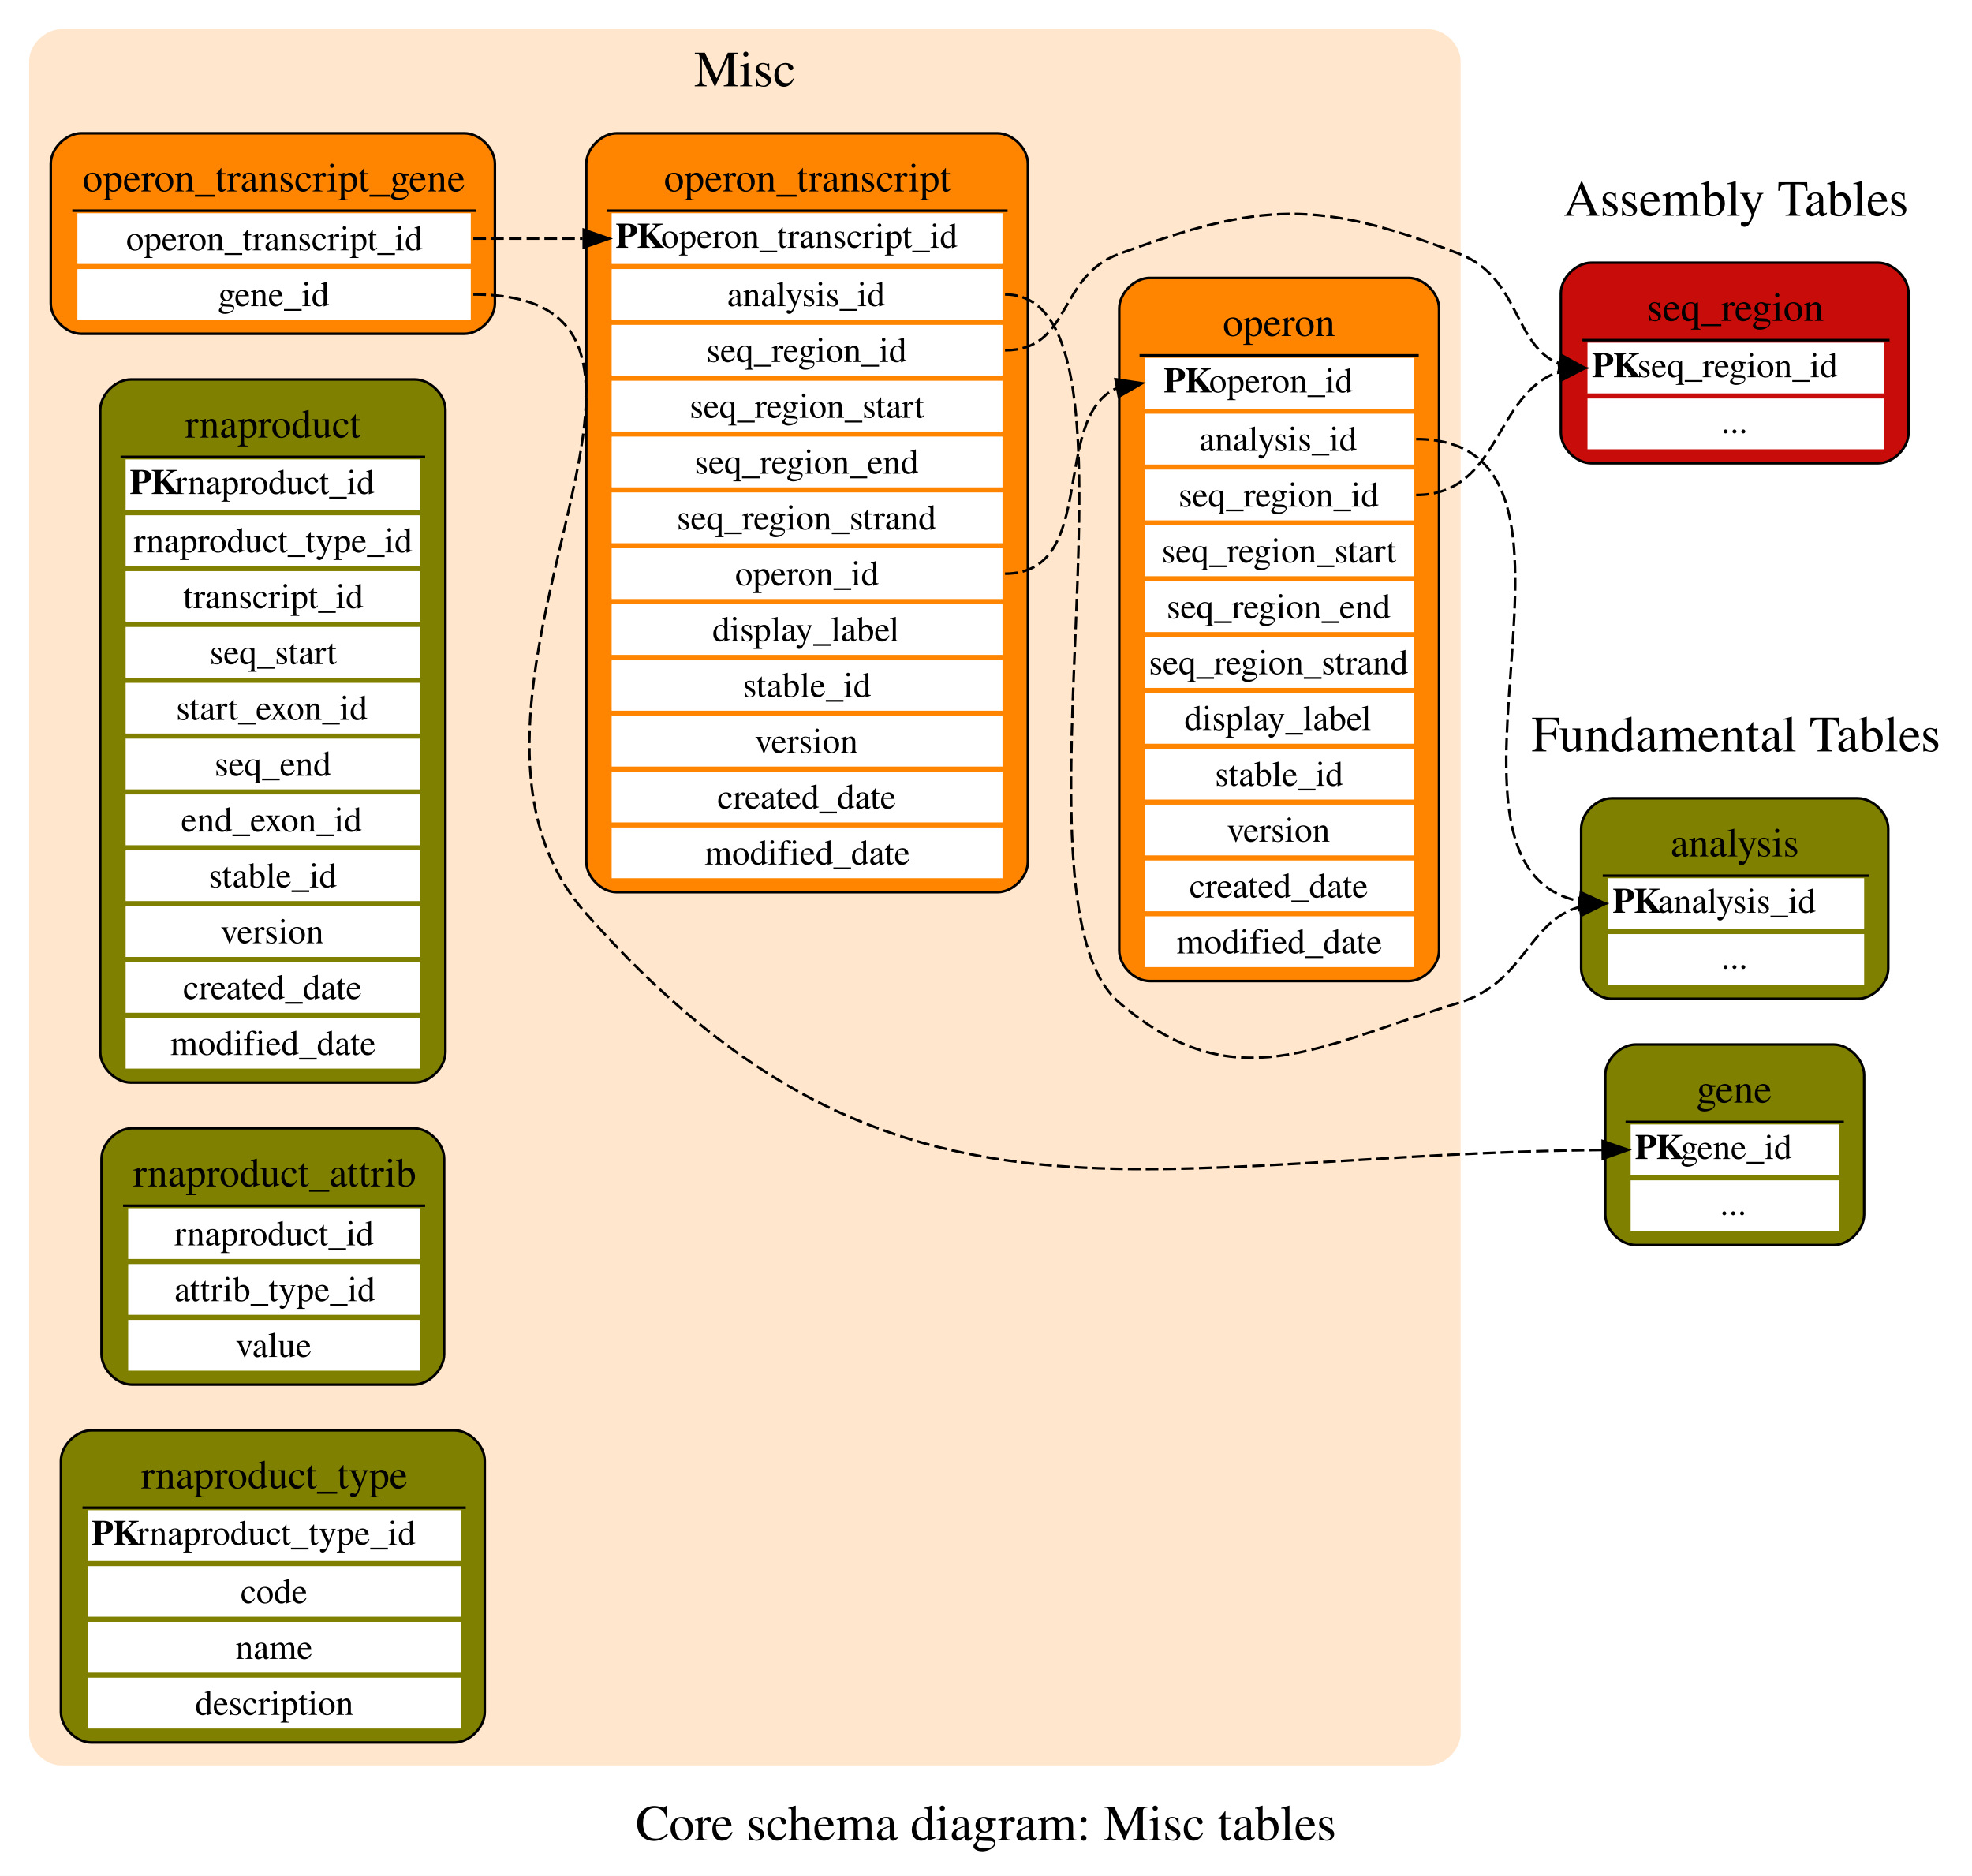
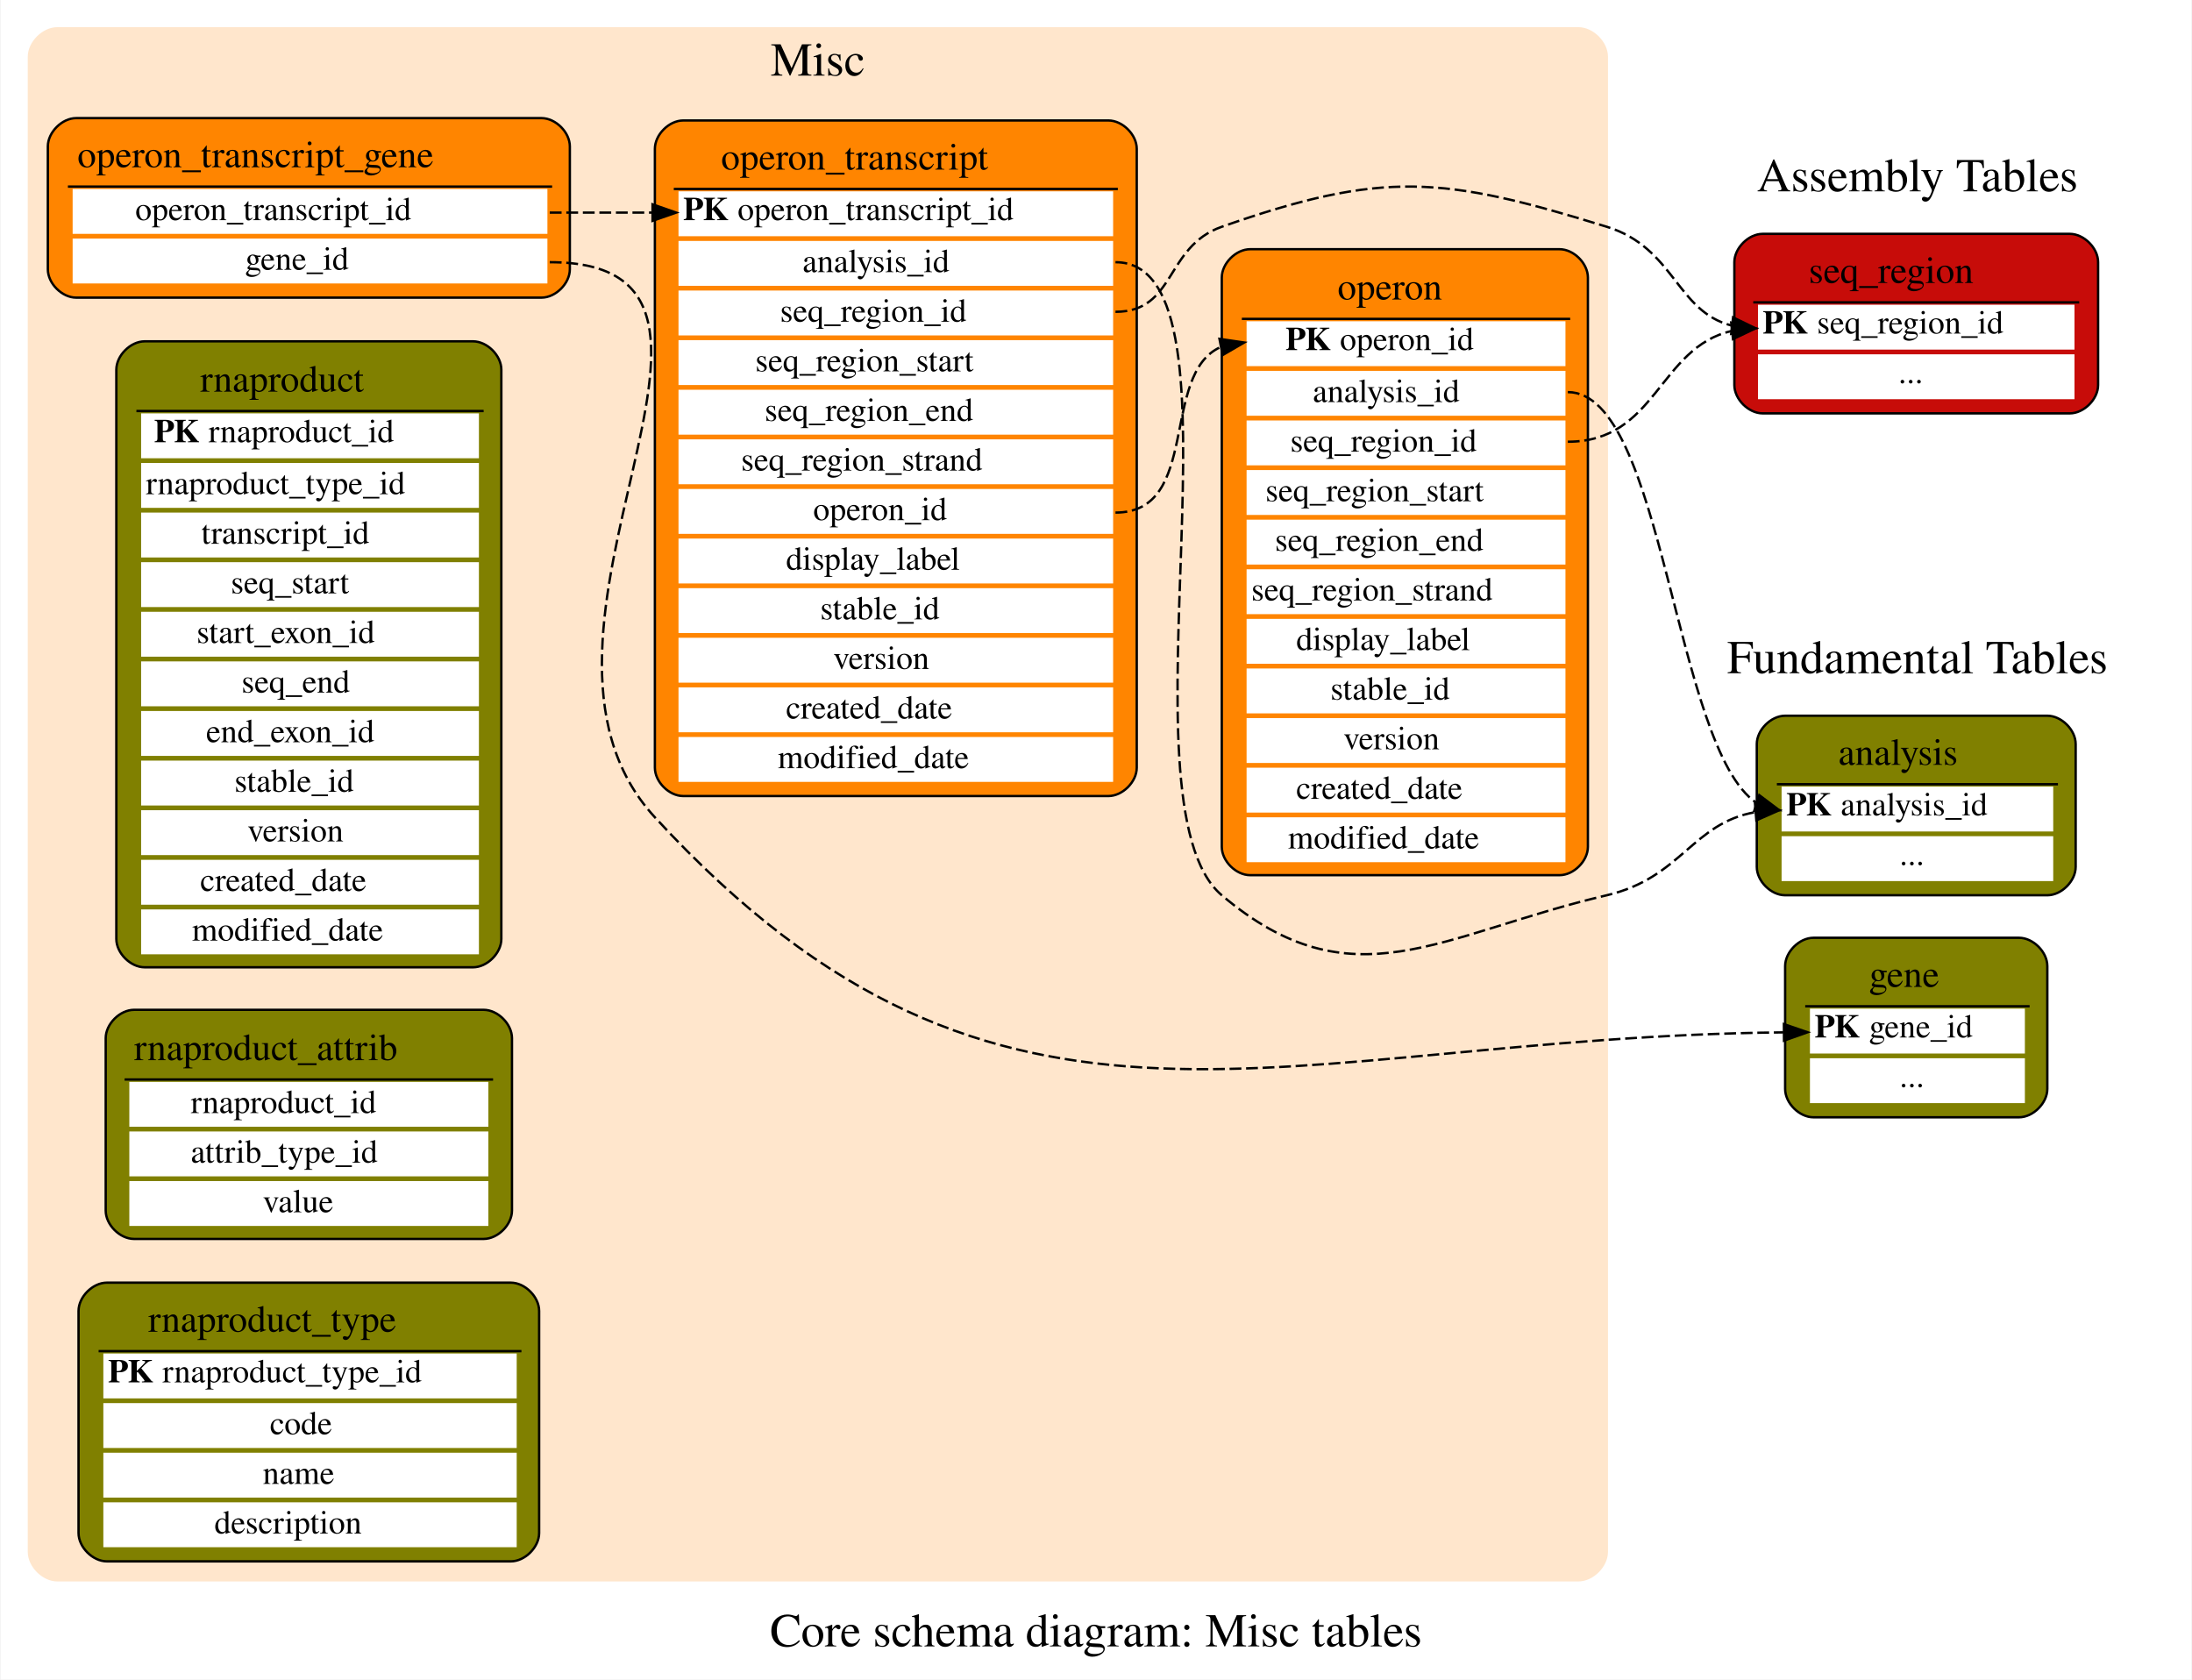
- <svg xmlns="http://www.w3.org/2000/svg" width="777pt" height="739pt" viewBox="0.00 0.00 777.00 739.00">
-   <g id="graph0" class="graph" transform="scale(1 1) rotate(0) translate(4 735)">
-     <polygon fill="white" stroke="transparent" points="-4,4 -4,-735 773,-735 773,4 -4,4" />
-     <text text-anchor="middle" x="384.5" y="-10" font-family="Times,serif" font-size="20.00">Core schema diagram: Misc tables</text>
+ <svg xmlns="http://www.w3.org/2000/svg" width="928pt" height="711pt" viewBox="0.00 0.00 927.50 711.00">
+   <g id="graph0" class="graph" transform="scale(1 1) rotate(0) translate(4 707)">
+     <polygon fill="white" stroke="transparent" points="-4,4 -4,-707 923.5,-707 923.5,4 -4,4" />
+     <text text-anchor="middle" x="459.75" y="-10" font-family="Times,serif" font-size="20.00">Core schema diagram: Misc tables</text>
    <g id="clust1" class="cluster">
-       <polygon fill="white" stroke="white" points="603,-545 603,-672 757,-672 757,-545 603,-545" />
-       <text text-anchor="middle" x="680" y="-650" font-family="Times,serif" font-size="20.00">Assembly Tables</text>
+       <polygon fill="white" stroke="white" points="715,-524 715,-646 900,-646 900,-524 715,-524" />
+       <text text-anchor="middle" x="807.5" y="-626" font-family="Times,serif" font-size="20.00">Assembly Tables</text>
    </g>
    <g id="clust3" class="cluster">
-       <path fill="#ffe6cc" stroke="#ffe6cc" d="M20,-40C20,-40 559,-40 559,-40 565,-40 571,-46 571,-52 571,-52 571,-711 571,-711 571,-717 565,-723 559,-723 559,-723 20,-723 20,-723 14,-723 8,-717 8,-711 8,-711 8,-52 8,-52 8,-46 14,-40 20,-40" />
-       <text text-anchor="middle" x="289.5" y="-701" font-family="Times,serif" font-size="20.00">Misc</text>
+       <path fill="#ffe6cc" stroke="#ffe6cc" d="M20,-38C20,-38 664,-38 664,-38 670,-38 676,-44 676,-50 676,-50 676,-683 676,-683 676,-689 670,-695 664,-695 664,-695 20,-695 20,-695 14,-695 8,-689 8,-683 8,-683 8,-50 8,-50 8,-44 14,-38 20,-38" />
+       <text text-anchor="middle" x="342" y="-675" font-family="Times,serif" font-size="20.00">Misc</text>
    </g>
    <g id="clust2" class="cluster">
-       <polygon fill="white" stroke="white" points="591,-237 591,-461 769,-461 769,-237 591,-237" />
-       <text text-anchor="middle" x="680" y="-439" font-family="Times,serif" font-size="20.00">Fundamental Tables</text>
+       <polygon fill="white" stroke="white" points="695.5,-226 695.5,-442 919.5,-442 919.5,-226 695.5,-226" />
+       <text text-anchor="middle" x="807.5" y="-422" font-family="Times,serif" font-size="20.00">Fundamental Tables</text>
    </g>
    <g id="node1" class="node">
-       <path fill="#ff8500" stroke="black" d="M551,-625.5C551,-625.5 449,-625.5 449,-625.5 443,-625.5 437,-619.5 437,-613.5 437,-613.5 437,-360.5 437,-360.5 437,-354.5 443,-348.5 449,-348.5 449,-348.5 551,-348.5 551,-348.5 557,-348.5 563,-354.5 563,-360.5 563,-360.5 563,-613.5 563,-613.5 563,-619.5 557,-625.5 551,-625.5" />
-       <text text-anchor="start" x="477.79" y="-602.6" font-family="Times,serif" font-size="16.00">operon</text>
-       <polygon fill="white" stroke="transparent" points="447,-574 447,-594 553,-594 553,-574 447,-574" />
-       <text text-anchor="start" x="454.51" y="-580.4" font-family="Times,serif" font-weight="bold" font-size="14.00">PK</text>
-       <text text-anchor="start" x="472.4" y="-580.4" font-family="Times,serif" font-size="14.00">  operon_id</text>
-       <polygon fill="white" stroke="transparent" points="447,-552 447,-572 553,-572 553,-552 447,-552" />
-       <text text-anchor="start" x="468.5" y="-557.4" font-family="Times,serif" font-size="14.00">analysis_id</text>
-       <polygon fill="white" stroke="transparent" points="447,-530 447,-550 553,-550 553,-530 447,-530" />
-       <text text-anchor="start" x="460.34" y="-535.4" font-family="Times,serif" font-size="14.00">seq_region_id</text>
-       <polygon fill="white" stroke="transparent" points="447,-508 447,-528 553,-528 553,-508 447,-508" />
-       <text text-anchor="start" x="453.74" y="-513.4" font-family="Times,serif" font-size="14.00">seq_region_start</text>
-       <polygon fill="white" stroke="transparent" points="447,-486 447,-506 553,-506 553,-486 447,-486" />
-       <text text-anchor="start" x="455.68" y="-491.4" font-family="Times,serif" font-size="14.00">seq_region_end</text>
-       <polygon fill="white" stroke="transparent" points="447,-464 447,-484 553,-484 553,-464 447,-464" />
-       <text text-anchor="start" x="448.68" y="-469.4" font-family="Times,serif" font-size="14.00">seq_region_strand</text>
-       <polygon fill="white" stroke="transparent" points="447,-442 447,-462 553,-462 553,-442 447,-442" />
-       <text text-anchor="start" x="462.67" y="-447.4" font-family="Times,serif" font-size="14.00">display_label</text>
-       <polygon fill="white" stroke="transparent" points="447,-420 447,-440 553,-440 553,-420 447,-420" />
-       <text text-anchor="start" x="474.73" y="-425.4" font-family="Times,serif" font-size="14.00">stable_id</text>
-       <polygon fill="white" stroke="transparent" points="447,-398 447,-418 553,-418 553,-398 447,-398" />
-       <text text-anchor="start" x="479.39" y="-403.4" font-family="Times,serif" font-size="14.00">version</text>
-       <polygon fill="white" stroke="transparent" points="447,-376 447,-396 553,-396 553,-376 447,-376" />
-       <text text-anchor="start" x="464.64" y="-381.4" font-family="Times,serif" font-size="14.00">created_date</text>
-       <polygon fill="white" stroke="transparent" points="447,-354 447,-374 553,-374 553,-354 447,-354" />
-       <text text-anchor="start" x="459.57" y="-359.4" font-family="Times,serif" font-size="14.00">modified_date</text>
-       <polygon fill="black" stroke="black" points="445,-595 445,-595 555,-595 555,-595 445,-595" />
+       <path fill="#ff8500" stroke="black" d="M656,-601.5C656,-601.5 525,-601.5 525,-601.5 519,-601.5 513,-595.5 513,-589.5 513,-589.5 513,-348.5 513,-348.5 513,-342.5 519,-336.5 525,-336.5 525,-336.5 656,-336.5 656,-336.5 662,-336.5 668,-342.5 668,-348.5 668,-348.5 668,-589.5 668,-589.5 668,-595.5 662,-601.5 656,-601.5" />
+       <text text-anchor="start" x="562" y="-580.2" font-family="Times,serif" font-size="16.00">operon</text>
+       <polygon fill="white" stroke="transparent" points="523.5,-552 523.5,-571 658.5,-571 658.5,-552 523.5,-552" />
+       <text text-anchor="start" x="540" y="-558.8" font-family="Times,serif" font-weight="bold" font-size="14.00">PK</text>
+       <text text-anchor="start" x="563" y="-558.8" font-family="Times,serif" font-size="14.00">  operon_id</text>
+       <polygon fill="white" stroke="transparent" points="523.5,-531 523.5,-550 658.5,-550 658.5,-531 523.5,-531" />
+       <text text-anchor="start" x="551.5" y="-536.8" font-family="Times,serif" font-size="14.00">analysis_id</text>
+       <polygon fill="white" stroke="transparent" points="523.5,-510 523.5,-529 658.5,-529 658.5,-510 523.5,-510" />
+       <text text-anchor="start" x="542" y="-515.8" font-family="Times,serif" font-size="14.00">seq_region_id</text>
+       <polygon fill="white" stroke="transparent" points="523.5,-489 523.5,-508 658.5,-508 658.5,-489 523.5,-489" />
+       <text text-anchor="start" x="531.5" y="-494.8" font-family="Times,serif" font-size="14.00">seq_region_start</text>
+       <polygon fill="white" stroke="transparent" points="523.5,-468 523.5,-487 658.5,-487 658.5,-468 523.5,-468" />
+       <text text-anchor="start" x="535.5" y="-473.8" font-family="Times,serif" font-size="14.00">seq_region_end</text>
+       <polygon fill="white" stroke="transparent" points="523.5,-447 523.5,-466 658.5,-466 658.5,-447 523.5,-447" />
+       <text text-anchor="start" x="525.5" y="-452.8" font-family="Times,serif" font-size="14.00">seq_region_strand</text>
+       <polygon fill="white" stroke="transparent" points="523.5,-426 523.5,-445 658.5,-445 658.5,-426 523.5,-426" />
+       <text text-anchor="start" x="544.5" y="-431.8" font-family="Times,serif" font-size="14.00">display_label</text>
+       <polygon fill="white" stroke="transparent" points="523.5,-405 523.5,-424 658.5,-424 658.5,-405 523.5,-405" />
+       <text text-anchor="start" x="559" y="-410.8" font-family="Times,serif" font-size="14.00">stable_id</text>
+       <polygon fill="white" stroke="transparent" points="523.5,-384 523.5,-403 658.5,-403 658.5,-384 523.5,-384" />
+       <text text-anchor="start" x="564.5" y="-389.8" font-family="Times,serif" font-size="14.00">version</text>
+       <polygon fill="white" stroke="transparent" points="523.5,-363 523.5,-382 658.5,-382 658.5,-363 523.5,-363" />
+       <text text-anchor="start" x="544.5" y="-368.8" font-family="Times,serif" font-size="14.00">created_date</text>
+       <polygon fill="white" stroke="transparent" points="523.5,-342 523.5,-361 658.5,-361 658.5,-342 523.5,-342" />
+       <text text-anchor="start" x="541" y="-347.8" font-family="Times,serif" font-size="14.00">modified_date</text>
+       <polygon fill="black" stroke="black" points="521.5,-572 521.5,-572 660.5,-572 660.5,-572 521.5,-572" />
    </g>
    <g id="node7" class="node">
-       <path fill="#808000" stroke="black" d="M728,-420.5C728,-420.5 631,-420.5 631,-420.5 625,-420.5 619,-414.5 619,-408.5 619,-408.5 619,-353.5 619,-353.5 619,-347.5 625,-341.5 631,-341.5 631,-341.5 728,-341.5 728,-341.5 734,-341.5 740,-347.5 740,-353.5 740,-353.5 740,-408.5 740,-408.5 740,-414.5 734,-420.5 728,-420.5" />
-       <text text-anchor="start" x="654.23" y="-397.6" font-family="Times,serif" font-size="16.00">analysis</text>
-       <polygon fill="white" stroke="transparent" points="629.5,-369 629.5,-389 730.5,-389 730.5,-369 629.5,-369" />
-       <text text-anchor="start" x="631.4" y="-375.4" font-family="Times,serif" font-weight="bold" font-size="14.00">PK</text>
-       <text text-anchor="start" x="649.29" y="-375.4" font-family="Times,serif" font-size="14.00">  analysis_id</text>
-       <polygon fill="white" stroke="transparent" points="629.5,-347 629.5,-367 730.5,-367 730.5,-347 629.5,-347" />
-       <text text-anchor="start" x="674.75" y="-353.4" font-family="Times,serif" font-style="italic" font-size="14.00">...</text>
-       <polygon fill="black" stroke="black" points="627.5,-390 627.5,-390 732.5,-390 732.5,-390 627.5,-390" />
+       <path fill="#808000" stroke="black" d="M862.5,-404C862.5,-404 751.5,-404 751.5,-404 745.5,-404 739.5,-398 739.5,-392 739.5,-392 739.5,-340 739.5,-340 739.5,-334 745.5,-328 751.5,-328 751.5,-328 862.5,-328 862.5,-328 868.5,-328 874.5,-334 874.5,-340 874.5,-340 874.5,-392 874.5,-392 874.5,-398 868.5,-404 862.5,-404" />
+       <text text-anchor="start" x="774" y="-383.2" font-family="Times,serif" font-size="16.00">analysis</text>
+       <polygon fill="white" stroke="transparent" points="750,-355 750,-374 865,-374 865,-355 750,-355" />
+       <text text-anchor="start" x="752" y="-361.8" font-family="Times,serif" font-weight="bold" font-size="14.00">PK</text>
+       <text text-anchor="start" x="775" y="-361.8" font-family="Times,serif" font-size="14.00">  analysis_id</text>
+       <polygon fill="white" stroke="transparent" points="750,-334 750,-353 865,-353 865,-334 750,-334" />
+       <text text-anchor="start" x="800.5" y="-340.8" font-family="Times,serif" font-style="italic" font-size="14.00">...</text>
+       <polygon fill="black" stroke="black" points="748,-375 748,-375 867,-375 867,-375 748,-375" />
    </g>
    <g id="edge1" class="edge">
-       <path fill="none" stroke="black" stroke-dasharray="5,2" d="M554,-562C638.04,-562 549.03,-394.39 618.2,-379.98" />
-       <polygon fill="black" stroke="black" points="618.88,-383.44 628.5,-379 618.21,-376.47 618.88,-383.44" />
+       <path fill="none" stroke="black" stroke-dasharray="5,2" d="M659.5,-541C700.13,-541 704.45,-390.58 739.41,-367.07" />
+       <polygon fill="black" stroke="black" points="740.54,-370.38 749,-364 738.41,-363.72 740.54,-370.38" />
    </g>
    <g id="node9" class="node">
-       <path fill="#c70c09" stroke="black" d="M736,-631.5C736,-631.5 623,-631.5 623,-631.5 617,-631.5 611,-625.5 611,-619.5 611,-619.5 611,-564.5 611,-564.5 611,-558.5 617,-552.5 623,-552.5 623,-552.5 736,-552.5 736,-552.5 742,-552.5 748,-558.5 748,-564.5 748,-564.5 748,-619.5 748,-619.5 748,-625.5 742,-631.5 736,-631.5" />
-       <text text-anchor="start" x="644.9" y="-608.6" font-family="Times,serif" font-size="16.00">seq_region</text>
-       <polygon fill="white" stroke="transparent" points="621.5,-580 621.5,-600 738.5,-600 738.5,-580 621.5,-580" />
-       <text text-anchor="start" x="623.24" y="-586.4" font-family="Times,serif" font-weight="bold" font-size="14.00">PK</text>
-       <text text-anchor="start" x="641.13" y="-586.4" font-family="Times,serif" font-size="14.00">  seq_region_id</text>
-       <polygon fill="white" stroke="transparent" points="621.5,-558 621.5,-578 738.5,-578 738.5,-558 621.5,-558" />
-       <text text-anchor="start" x="674.75" y="-564.4" font-family="Times,serif" font-style="italic" font-size="14.00">...</text>
-       <polygon fill="black" stroke="black" points="619.5,-601 619.5,-601 740.5,-601 740.5,-601 619.5,-601" />
+       <path fill="#c70c09" stroke="black" d="M872,-608C872,-608 742,-608 742,-608 736,-608 730,-602 730,-596 730,-596 730,-544 730,-544 730,-538 736,-532 742,-532 742,-532 872,-532 872,-532 878,-532 884,-538 884,-544 884,-544 884,-596 884,-596 884,-602 878,-608 872,-608" />
+       <text text-anchor="start" x="761.5" y="-587.2" font-family="Times,serif" font-size="16.00">seq_region</text>
+       <polygon fill="white" stroke="transparent" points="740,-559 740,-578 874,-578 874,-559 740,-559" />
+       <text text-anchor="start" x="742" y="-565.8" font-family="Times,serif" font-weight="bold" font-size="14.00">PK</text>
+       <text text-anchor="start" x="765" y="-565.8" font-family="Times,serif" font-size="14.00">  seq_region_id</text>
+       <polygon fill="white" stroke="transparent" points="740,-538 740,-557 874,-557 874,-538 740,-538" />
+       <text text-anchor="start" x="800" y="-544.8" font-family="Times,serif" font-style="italic" font-size="14.00">...</text>
+       <polygon fill="black" stroke="black" points="738,-579 738,-579 876,-579 876,-579 738,-579" />
    </g>
    <g id="edge2" class="edge">
-       <path fill="none" stroke="black" stroke-dasharray="5,2" d="M554,-540C587.22,-540 584.58,-580.36 610.52,-588.56" />
-       <polygon fill="black" stroke="black" points="610.1,-592.03 620.5,-590 611.1,-585.11 610.1,-592.03" />
+       <path fill="none" stroke="black" stroke-dasharray="5,2" d="M659.5,-520C697.07,-520 697.92,-559.76 728.88,-566.91" />
+       <polygon fill="black" stroke="black" points="728.68,-570.41 739,-568 729.43,-563.45 728.68,-570.41" />
    </g>
    <g id="node2" class="node">
-       <path fill="#ff8500" stroke="black" d="M389,-682.5C389,-682.5 239,-682.5 239,-682.5 233,-682.5 227,-676.5 227,-670.5 227,-670.5 227,-395.5 227,-395.5 227,-389.5 233,-383.5 239,-383.5 239,-383.5 389,-383.5 389,-383.5 395,-383.5 401,-389.5 401,-395.5 401,-395.5 401,-670.5 401,-670.5 401,-676.5 395,-682.5 389,-682.5" />
-       <text text-anchor="start" x="257.58" y="-659.6" font-family="Times,serif" font-size="16.00">operon_transcript</text>
-       <polygon fill="white" stroke="transparent" points="237,-631 237,-651 391,-651 391,-631 237,-631" />
-       <text text-anchor="start" x="238.58" y="-637.4" font-family="Times,serif" font-weight="bold" font-size="14.00">PK</text>
-       <text text-anchor="start" x="256.47" y="-637.4" font-family="Times,serif" font-size="14.00">  operon_transcript_id</text>
-       <polygon fill="white" stroke="transparent" points="237,-609 237,-629 391,-629 391,-609 237,-609" />
-       <text text-anchor="start" x="282.5" y="-614.4" font-family="Times,serif" font-size="14.00">analysis_id</text>
-       <polygon fill="white" stroke="transparent" points="237,-587 237,-607 391,-607 391,-587 237,-587" />
-       <text text-anchor="start" x="274.34" y="-592.4" font-family="Times,serif" font-size="14.00">seq_region_id</text>
-       <polygon fill="white" stroke="transparent" points="237,-565 237,-585 391,-585 391,-565 237,-565" />
-       <text text-anchor="start" x="267.74" y="-570.4" font-family="Times,serif" font-size="14.00">seq_region_start</text>
-       <polygon fill="white" stroke="transparent" points="237,-543 237,-563 391,-563 391,-543 237,-543" />
-       <text text-anchor="start" x="269.68" y="-548.4" font-family="Times,serif" font-size="14.00">seq_region_end</text>
-       <polygon fill="white" stroke="transparent" points="237,-521 237,-541 391,-541 391,-521 237,-521" />
-       <text text-anchor="start" x="262.68" y="-526.4" font-family="Times,serif" font-size="14.00">seq_region_strand</text>
-       <polygon fill="white" stroke="transparent" points="237,-499 237,-519 391,-519 391,-499 237,-499" />
-       <text text-anchor="start" x="285.62" y="-504.4" font-family="Times,serif" font-size="14.00">operon_id</text>
-       <polygon fill="white" stroke="transparent" points="237,-477 237,-497 391,-497 391,-477 237,-477" />
-       <text text-anchor="start" x="276.67" y="-482.4" font-family="Times,serif" font-size="14.00">display_label</text>
-       <polygon fill="white" stroke="transparent" points="237,-455 237,-475 391,-475 391,-455 237,-455" />
-       <text text-anchor="start" x="288.73" y="-460.4" font-family="Times,serif" font-size="14.00">stable_id</text>
-       <polygon fill="white" stroke="transparent" points="237,-433 237,-453 391,-453 391,-433 237,-433" />
-       <text text-anchor="start" x="293.39" y="-438.4" font-family="Times,serif" font-size="14.00">version</text>
-       <polygon fill="white" stroke="transparent" points="237,-411 237,-431 391,-431 391,-411 237,-411" />
-       <text text-anchor="start" x="278.64" y="-416.4" font-family="Times,serif" font-size="14.00">created_date</text>
-       <polygon fill="white" stroke="transparent" points="237,-389 237,-409 391,-409 391,-389 237,-389" />
-       <text text-anchor="start" x="273.57" y="-394.4" font-family="Times,serif" font-size="14.00">modified_date</text>
-       <polygon fill="black" stroke="black" points="235,-652 235,-652 393,-652 393,-652 235,-652" />
+       <path fill="#ff8500" stroke="black" d="M465,-656C465,-656 285,-656 285,-656 279,-656 273,-650 273,-644 273,-644 273,-382 273,-382 273,-376 279,-370 285,-370 285,-370 465,-370 465,-370 471,-370 477,-376 477,-382 477,-382 477,-644 477,-644 477,-650 471,-656 465,-656" />
+       <text text-anchor="start" x="301" y="-635.2" font-family="Times,serif" font-size="16.00">operon_transcript</text>
+       <polygon fill="white" stroke="transparent" points="283,-607 283,-626 467,-626 467,-607 283,-607" />
+       <text text-anchor="start" x="285" y="-613.8" font-family="Times,serif" font-weight="bold" font-size="14.00">PK</text>
+       <text text-anchor="start" x="308" y="-613.8" font-family="Times,serif" font-size="14.00">  operon_transcript_id</text>
+       <polygon fill="white" stroke="transparent" points="283,-586 283,-605 467,-605 467,-586 283,-586" />
+       <text text-anchor="start" x="335.5" y="-591.8" font-family="Times,serif" font-size="14.00">analysis_id</text>
+       <polygon fill="white" stroke="transparent" points="283,-565 283,-584 467,-584 467,-565 283,-565" />
+       <text text-anchor="start" x="326" y="-570.8" font-family="Times,serif" font-size="14.00">seq_region_id</text>
+       <polygon fill="white" stroke="transparent" points="283,-544 283,-563 467,-563 467,-544 283,-544" />
+       <text text-anchor="start" x="315.5" y="-549.8" font-family="Times,serif" font-size="14.00">seq_region_start</text>
+       <polygon fill="white" stroke="transparent" points="283,-523 283,-542 467,-542 467,-523 283,-523" />
+       <text text-anchor="start" x="319.5" y="-528.8" font-family="Times,serif" font-size="14.00">seq_region_end</text>
+       <polygon fill="white" stroke="transparent" points="283,-502 283,-521 467,-521 467,-502 283,-502" />
+       <text text-anchor="start" x="309.5" y="-507.8" font-family="Times,serif" font-size="14.00">seq_region_strand</text>
+       <polygon fill="white" stroke="transparent" points="283,-481 283,-500 467,-500 467,-481 283,-481" />
+       <text text-anchor="start" x="340" y="-486.8" font-family="Times,serif" font-size="14.00">operon_id</text>
+       <polygon fill="white" stroke="transparent" points="283,-460 283,-479 467,-479 467,-460 283,-460" />
+       <text text-anchor="start" x="328.5" y="-465.8" font-family="Times,serif" font-size="14.00">display_label</text>
+       <polygon fill="white" stroke="transparent" points="283,-439 283,-458 467,-458 467,-439 283,-439" />
+       <text text-anchor="start" x="343" y="-444.8" font-family="Times,serif" font-size="14.00">stable_id</text>
+       <polygon fill="white" stroke="transparent" points="283,-418 283,-437 467,-437 467,-418 283,-418" />
+       <text text-anchor="start" x="348.5" y="-423.8" font-family="Times,serif" font-size="14.00">version</text>
+       <polygon fill="white" stroke="transparent" points="283,-397 283,-416 467,-416 467,-397 283,-397" />
+       <text text-anchor="start" x="328.5" y="-402.8" font-family="Times,serif" font-size="14.00">created_date</text>
+       <polygon fill="white" stroke="transparent" points="283,-376 283,-395 467,-395 467,-376 283,-376" />
+       <text text-anchor="start" x="325" y="-381.8" font-family="Times,serif" font-size="14.00">modified_date</text>
+       <polygon fill="black" stroke="black" points="281,-627 281,-627 469,-627 469,-627 281,-627" />
    </g>
    <g id="edge4" class="edge">
-       <path fill="none" stroke="black" stroke-dasharray="5,2" d="M392,-509C429.22,-509 409.6,-570.6 436.16,-582.15" />
-       <polygon fill="black" stroke="black" points="435.52,-585.59 446,-584 436.82,-578.71 435.52,-585.59" />
+       <path fill="none" stroke="black" stroke-dasharray="5,2" d="M468,-490C504.21,-490 486.77,-548.62 512.5,-560.07" />
+       <polygon fill="black" stroke="black" points="512.02,-563.54 522.5,-562 513.34,-556.67 512.02,-563.54" />
    </g>
    <g id="edge3" class="edge">
-       <path fill="none" stroke="black" stroke-dasharray="5,2" d="M392,-619C454.8,-619 389.19,-380.72 437,-340 482.34,-301.39 514.07,-322.51 571,-340 596.83,-347.93 597.84,-371.84 618.37,-377.7" />
-       <polygon fill="black" stroke="black" points="618.13,-381.19 628.5,-379 619.03,-374.25 618.13,-381.19" />
+       <path fill="none" stroke="black" stroke-dasharray="5,2" d="M468,-596C528.39,-596 466.9,-367.01 513,-328 568.3,-281.21 605.45,-311.55 676,-328 707.65,-335.38 712.15,-358.56 738.98,-363.19" />
+       <polygon fill="black" stroke="black" points="738.75,-366.68 749,-364 739.31,-359.71 738.75,-366.68" />
    </g>
    <g id="edge5" class="edge">
-       <path fill="none" stroke="black" stroke-dasharray="5,2" d="M392,-597C418.18,-597 412.42,-626.01 437,-635 492.93,-655.46 515.45,-656.48 571,-635 595.05,-625.7 592.25,-598.69 610.48,-591.68" />
-       <polygon fill="black" stroke="black" points="611.22,-595.1 620.5,-590 610.06,-588.2 611.22,-595.1" />
+       <path fill="none" stroke="black" stroke-dasharray="5,2" d="M468,-575C493.61,-575 488.83,-602.52 513,-611 581.36,-634.98 606.78,-632.37 676,-611 704.72,-602.13 705.39,-575.18 728.81,-569.19" />
+       <polygon fill="black" stroke="black" points="729.47,-572.63 739,-568 728.66,-565.68 729.47,-572.63" />
    </g>
    <g id="node3" class="node">
-       <path fill="#ff8500" stroke="black" d="M179,-682.5C179,-682.5 28,-682.5 28,-682.5 22,-682.5 16,-676.5 16,-670.5 16,-670.5 16,-615.5 16,-615.5 16,-609.5 22,-603.5 28,-603.5 28,-603.5 179,-603.5 179,-603.5 185,-603.5 191,-609.5 191,-615.5 191,-615.5 191,-670.5 191,-670.5 191,-676.5 185,-682.5 179,-682.5" />
-       <text text-anchor="start" x="28.47" y="-659.6" font-family="Times,serif" font-size="16.00">operon_transcript_gene</text>
-       <polygon fill="white" stroke="transparent" points="26.5,-631 26.5,-651 181.5,-651 181.5,-631 26.5,-631" />
-       <text text-anchor="start" x="45.68" y="-636.4" font-family="Times,serif" font-size="14.00">operon_transcript_id</text>
-       <polygon fill="white" stroke="transparent" points="26.5,-609 26.5,-629 181.5,-629 181.5,-609 26.5,-609" />
-       <text text-anchor="start" x="81.84" y="-614.4" font-family="Times,serif" font-size="14.00">gene_id</text>
-       <polygon fill="black" stroke="black" points="24.5,-652 24.5,-652 183.5,-652 183.5,-652 24.5,-652" />
+       <path fill="#ff8500" stroke="black" d="M225,-657C225,-657 28,-657 28,-657 22,-657 16,-651 16,-645 16,-645 16,-593 16,-593 16,-587 22,-581 28,-581 28,-581 225,-581 225,-581 231,-581 237,-587 237,-593 237,-593 237,-645 237,-645 237,-651 231,-657 225,-657" />
+       <text text-anchor="start" x="28.5" y="-636.2" font-family="Times,serif" font-size="16.00">operon_transcript_gene</text>
+       <polygon fill="white" stroke="transparent" points="26.5,-608 26.5,-627 227.5,-627 227.5,-608 26.5,-608" />
+       <text text-anchor="start" x="53" y="-613.8" font-family="Times,serif" font-size="14.00">operon_transcript_id</text>
+       <polygon fill="white" stroke="transparent" points="26.5,-587 26.5,-606 227.5,-606 227.5,-587 26.5,-587" />
+       <text text-anchor="start" x="99.5" y="-592.8" font-family="Times,serif" font-size="14.00">gene_id</text>
+       <polygon fill="black" stroke="black" points="24.5,-628 24.5,-628 229.5,-628 229.5,-628 24.5,-628" />
    </g>
    <g id="edge7" class="edge">
-       <path fill="none" stroke="black" stroke-dasharray="5,2" d="M182.5,-641C202.38,-641 209.79,-641 225.58,-641" />
-       <polygon fill="black" stroke="black" points="226,-644.5 236,-641 226,-637.5 226,-644.5" />
+       <path fill="none" stroke="black" stroke-dasharray="5,2" d="M228.5,-617C248.38,-617 255.79,-617 271.58,-617" />
+       <polygon fill="black" stroke="black" points="272,-620.5 282,-617 272,-613.5 272,-620.5" />
    </g>
    <g id="node8" class="node">
-       <path fill="#808000" stroke="black" d="M718.5,-323.5C718.5,-323.5 640.5,-323.5 640.5,-323.5 634.5,-323.5 628.5,-317.5 628.5,-311.5 628.5,-311.5 628.5,-256.5 628.5,-256.5 628.5,-250.5 634.5,-244.5 640.5,-244.5 640.5,-244.5 718.5,-244.5 718.5,-244.5 724.5,-244.5 730.5,-250.5 730.5,-256.5 730.5,-256.5 730.5,-311.5 730.5,-311.5 730.5,-317.5 724.5,-323.5 718.5,-323.5" />
-       <text text-anchor="start" x="664.4" y="-300.6" font-family="Times,serif" font-size="16.00">gene</text>
-       <polygon fill="white" stroke="transparent" points="638.5,-272 638.5,-292 720.5,-292 720.5,-272 638.5,-272" />
-       <text text-anchor="start" x="640.23" y="-278.4" font-family="Times,serif" font-weight="bold" font-size="14.00">PK</text>
-       <text text-anchor="start" x="658.12" y="-278.4" font-family="Times,serif" font-size="14.00">  gene_id</text>
-       <polygon fill="white" stroke="transparent" points="638.5,-250 638.5,-270 720.5,-270 720.5,-250 638.5,-250" />
-       <text text-anchor="start" x="674.25" y="-256.4" font-family="Times,serif" font-style="italic" font-size="14.00">...</text>
-       <polygon fill="black" stroke="black" points="636.5,-293 636.5,-293 722.5,-293 722.5,-293 636.5,-293" />
+       <path fill="#808000" stroke="black" d="M850.5,-310C850.5,-310 763.5,-310 763.5,-310 757.5,-310 751.5,-304 751.5,-298 751.5,-298 751.5,-246 751.5,-246 751.5,-240 757.5,-234 763.5,-234 763.5,-234 850.5,-234 850.5,-234 856.5,-234 862.5,-240 862.5,-246 862.5,-246 862.5,-298 862.5,-298 862.5,-304 856.5,-310 850.5,-310" />
+       <text text-anchor="start" x="787" y="-289.2" font-family="Times,serif" font-size="16.00">gene</text>
+       <polygon fill="white" stroke="transparent" points="762,-261 762,-280 853,-280 853,-261 762,-261" />
+       <text text-anchor="start" x="764" y="-267.8" font-family="Times,serif" font-weight="bold" font-size="14.00">PK</text>
+       <text text-anchor="start" x="787" y="-267.8" font-family="Times,serif" font-size="14.00">  gene_id</text>
+       <polygon fill="white" stroke="transparent" points="762,-240 762,-259 853,-259 853,-240 762,-240" />
+       <text text-anchor="start" x="800.5" y="-246.8" font-family="Times,serif" font-style="italic" font-size="14.00">...</text>
+       <polygon fill="black" stroke="black" points="760,-281 760,-281 855,-281 855,-281 760,-281" />
    </g>
    <g id="edge6" class="edge">
-       <path fill="none" stroke="black" stroke-dasharray="5,2" d="M182.5,-619C292.73,-619 153.89,-457.5 227,-375 348.83,-237.53 446.83,-280.36 627.45,-281.96" />
-       <polygon fill="black" stroke="black" points="627.48,-285.46 637.5,-282 627.52,-278.46 627.48,-285.46" />
+       <path fill="none" stroke="black" stroke-dasharray="5,2" d="M228.5,-596C334.8,-596 201.05,-439.25 273,-361 420,-201.13 536.68,-267.83 750.73,-269.95" />
+       <polygon fill="black" stroke="black" points="750.98,-273.45 761,-270 751.02,-266.45 750.98,-273.45" />
    </g>
    <g id="node4" class="node">
-       <path fill="#808000" stroke="black" d="M159.5,-585.5C159.5,-585.5 47.5,-585.5 47.5,-585.5 41.5,-585.5 35.5,-579.5 35.5,-573.5 35.5,-573.5 35.5,-320.5 35.5,-320.5 35.5,-314.5 41.5,-308.5 47.5,-308.5 47.5,-308.5 159.5,-308.5 159.5,-308.5 165.5,-308.5 171.5,-314.5 171.5,-320.5 171.5,-320.5 171.5,-573.5 171.5,-573.5 171.5,-579.5 165.5,-585.5 159.5,-585.5" />
-       <text text-anchor="start" x="68.85" y="-562.6" font-family="Times,serif" font-size="16.00">rnaproduct</text>
-       <polygon fill="white" stroke="transparent" points="45.5,-534 45.5,-554 161.5,-554 161.5,-534 45.5,-534" />
-       <text text-anchor="start" x="47.13" y="-540.4" font-family="Times,serif" font-weight="bold" font-size="14.00">PK</text>
-       <text text-anchor="start" x="65.02" y="-540.4" font-family="Times,serif" font-size="14.00">  rnaproduct_id</text>
-       <polygon fill="white" stroke="transparent" points="45.5,-512 45.5,-532 161.5,-532 161.5,-512 45.5,-512" />
-       <text text-anchor="start" x="48.68" y="-517.4" font-family="Times,serif" font-size="14.00">rnaproduct_type_id</text>
-       <polygon fill="white" stroke="transparent" points="45.5,-490 45.5,-510 161.5,-510 161.5,-490 45.5,-490" />
-       <text text-anchor="start" x="68.12" y="-495.4" font-family="Times,serif" font-size="14.00">transcript_id</text>
-       <polygon fill="white" stroke="transparent" points="45.5,-468 45.5,-488 161.5,-488 161.5,-468 45.5,-468" />
-       <text text-anchor="start" x="78.62" y="-473.4" font-family="Times,serif" font-size="14.00">seq_start</text>
-       <polygon fill="white" stroke="transparent" points="45.5,-446 45.5,-466 161.5,-466 161.5,-446 45.5,-446" />
-       <text text-anchor="start" x="65.4" y="-451.4" font-family="Times,serif" font-size="14.00">start_exon_id</text>
-       <polygon fill="white" stroke="transparent" points="45.5,-424 45.5,-444 161.5,-444 161.5,-424 45.5,-424" />
-       <text text-anchor="start" x="80.56" y="-429.4" font-family="Times,serif" font-size="14.00">seq_end</text>
-       <polygon fill="white" stroke="transparent" points="45.5,-402 45.5,-422 161.5,-422 161.5,-402 45.5,-402" />
-       <text text-anchor="start" x="67.34" y="-407.4" font-family="Times,serif" font-size="14.00">end_exon_id</text>
-       <polygon fill="white" stroke="transparent" points="45.5,-380 45.5,-400 161.5,-400 161.5,-380 45.5,-380" />
-       <text text-anchor="start" x="78.23" y="-385.4" font-family="Times,serif" font-size="14.00">stable_id</text>
-       <polygon fill="white" stroke="transparent" points="45.5,-358 45.5,-378 161.5,-378 161.5,-358 45.5,-358" />
-       <text text-anchor="start" x="82.89" y="-363.4" font-family="Times,serif" font-size="14.00">version</text>
-       <polygon fill="white" stroke="transparent" points="45.5,-336 45.5,-356 161.5,-356 161.5,-336 45.5,-336" />
-       <text text-anchor="start" x="68.14" y="-341.4" font-family="Times,serif" font-size="14.00">created_date</text>
-       <polygon fill="white" stroke="transparent" points="45.5,-314 45.5,-334 161.5,-334 161.5,-314 45.5,-314" />
-       <text text-anchor="start" x="63.07" y="-319.4" font-family="Times,serif" font-size="14.00">modified_date</text>
-       <polygon fill="black" stroke="black" points="43.5,-555 43.5,-555 163.5,-555 163.5,-555 43.5,-555" />
+       <path fill="#808000" stroke="black" d="M196,-562.5C196,-562.5 57,-562.5 57,-562.5 51,-562.5 45,-556.5 45,-550.5 45,-550.5 45,-309.5 45,-309.5 45,-303.5 51,-297.5 57,-297.5 57,-297.5 196,-297.5 196,-297.5 202,-297.5 208,-303.5 208,-309.5 208,-309.5 208,-550.5 208,-550.5 208,-556.5 202,-562.5 196,-562.5" />
+       <text text-anchor="start" x="80.5" y="-541.2" font-family="Times,serif" font-size="16.00">rnaproduct</text>
+       <polygon fill="white" stroke="transparent" points="55.5,-513 55.5,-532 198.5,-532 198.5,-513 55.5,-513" />
+       <text text-anchor="start" x="61" y="-519.8" font-family="Times,serif" font-weight="bold" font-size="14.00">PK</text>
+       <text text-anchor="start" x="84" y="-519.8" font-family="Times,serif" font-size="14.00">  rnaproduct_id</text>
+       <polygon fill="white" stroke="transparent" points="55.5,-492 55.5,-511 198.5,-511 198.5,-492 55.5,-492" />
+       <text text-anchor="start" x="57.5" y="-497.8" font-family="Times,serif" font-size="14.00">rnaproduct_type_id</text>
+       <polygon fill="white" stroke="transparent" points="55.5,-471 55.5,-490 198.5,-490 198.5,-471 55.5,-471" />
+       <text text-anchor="start" x="81" y="-476.8" font-family="Times,serif" font-size="14.00">transcript_id</text>
+       <polygon fill="white" stroke="transparent" points="55.5,-450 55.5,-469 198.5,-469 198.5,-450 55.5,-450" />
+       <text text-anchor="start" x="93.5" y="-455.8" font-family="Times,serif" font-size="14.00">seq_start</text>
+       <polygon fill="white" stroke="transparent" points="55.5,-429 55.5,-448 198.5,-448 198.5,-429 55.5,-429" />
+       <text text-anchor="start" x="79" y="-434.8" font-family="Times,serif" font-size="14.00">start_exon_id</text>
+       <polygon fill="white" stroke="transparent" points="55.5,-408 55.5,-427 198.5,-427 198.5,-408 55.5,-408" />
+       <text text-anchor="start" x="98" y="-413.8" font-family="Times,serif" font-size="14.00">seq_end</text>
+       <polygon fill="white" stroke="transparent" points="55.5,-387 55.5,-406 198.5,-406 198.5,-387 55.5,-387" />
+       <text text-anchor="start" x="83" y="-392.8" font-family="Times,serif" font-size="14.00">end_exon_id</text>
+       <polygon fill="white" stroke="transparent" points="55.5,-366 55.5,-385 198.5,-385 198.5,-366 55.5,-366" />
+       <text text-anchor="start" x="95" y="-371.8" font-family="Times,serif" font-size="14.00">stable_id</text>
+       <polygon fill="white" stroke="transparent" points="55.5,-345 55.5,-364 198.5,-364 198.5,-345 55.5,-345" />
+       <text text-anchor="start" x="100.5" y="-350.8" font-family="Times,serif" font-size="14.00">version</text>
+       <polygon fill="white" stroke="transparent" points="55.5,-324 55.5,-343 198.5,-343 198.5,-324 55.5,-324" />
+       <text text-anchor="start" x="80.5" y="-329.8" font-family="Times,serif" font-size="14.00">created_date</text>
+       <polygon fill="white" stroke="transparent" points="55.5,-303 55.5,-322 198.5,-322 198.5,-303 55.5,-303" />
+       <text text-anchor="start" x="77" y="-308.8" font-family="Times,serif" font-size="14.00">modified_date</text>
+       <polygon fill="black" stroke="black" points="53.5,-533 53.5,-533 200.5,-533 200.5,-533 53.5,-533" />
    </g>
    <g id="node5" class="node">
-       <path fill="#808000" stroke="black" d="M159,-290.5C159,-290.5 48,-290.5 48,-290.5 42,-290.5 36,-284.5 36,-278.5 36,-278.5 36,-201.5 36,-201.5 36,-195.5 42,-189.5 48,-189.5 48,-189.5 159,-189.5 159,-189.5 165,-189.5 171,-195.5 171,-201.5 171,-201.5 171,-278.5 171,-278.5 171,-284.5 165,-290.5 159,-290.5" />
-       <text text-anchor="start" x="48.46" y="-267.6" font-family="Times,serif" font-size="16.00">rnaproduct_attrib</text>
-       <polygon fill="white" stroke="transparent" points="46.5,-239 46.5,-259 161.5,-259 161.5,-239 46.5,-239" />
-       <text text-anchor="start" x="64.73" y="-244.4" font-family="Times,serif" font-size="14.00">rnaproduct_id</text>
-       <polygon fill="white" stroke="transparent" points="46.5,-217 46.5,-237 161.5,-237 161.5,-217 46.5,-217" />
-       <text text-anchor="start" x="64.73" y="-222.4" font-family="Times,serif" font-size="14.00">attrib_type_id</text>
-       <polygon fill="white" stroke="transparent" points="46.5,-195 46.5,-215 161.5,-215 161.5,-195 46.5,-195" />
-       <text text-anchor="start" x="88.84" y="-200.4" font-family="Times,serif" font-size="14.00">value</text>
-       <polygon fill="black" stroke="black" points="44.5,-260 44.5,-260 163.5,-260 163.5,-260 44.5,-260" />
+       <path fill="#808000" stroke="black" d="M200.5,-279.5C200.5,-279.5 52.5,-279.5 52.5,-279.5 46.5,-279.5 40.5,-273.5 40.5,-267.5 40.5,-267.5 40.5,-194.5 40.5,-194.5 40.5,-188.5 46.5,-182.5 52.5,-182.5 52.5,-182.5 200.5,-182.5 200.5,-182.5 206.5,-182.5 212.5,-188.5 212.5,-194.5 212.5,-194.5 212.5,-267.5 212.5,-267.5 212.5,-273.5 206.5,-279.5 200.5,-279.5" />
+       <text text-anchor="start" x="52.5" y="-258.2" font-family="Times,serif" font-size="16.00">rnaproduct_attrib</text>
+       <polygon fill="white" stroke="transparent" points="50.5,-230 50.5,-249 202.5,-249 202.5,-230 50.5,-230" />
+       <text text-anchor="start" x="76.5" y="-235.8" font-family="Times,serif" font-size="14.00">rnaproduct_id</text>
+       <polygon fill="white" stroke="transparent" points="50.5,-209 50.5,-228 202.5,-228 202.5,-209 50.5,-209" />
+       <text text-anchor="start" x="76.5" y="-214.8" font-family="Times,serif" font-size="14.00">attrib_type_id</text>
+       <polygon fill="white" stroke="transparent" points="50.5,-188 50.5,-207 202.5,-207 202.5,-188 50.5,-188" />
+       <text text-anchor="start" x="107" y="-193.8" font-family="Times,serif" font-size="14.00">value</text>
+       <polygon fill="black" stroke="black" points="48.5,-250 48.5,-250 204.5,-250 204.5,-250 48.5,-250" />
    </g>
    <g id="node6" class="node">
-       <path fill="#808000" stroke="black" d="M175,-171.5C175,-171.5 32,-171.5 32,-171.5 26,-171.5 20,-165.5 20,-159.5 20,-159.5 20,-60.5 20,-60.5 20,-54.5 26,-48.5 32,-48.5 32,-48.5 175,-48.5 175,-48.5 181,-48.5 187,-54.5 187,-60.5 187,-60.5 187,-159.5 187,-159.5 187,-165.5 181,-171.5 175,-171.5" />
-       <text text-anchor="start" x="51.57" y="-148.6" font-family="Times,serif" font-size="16.00">rnaproduct_type</text>
-       <polygon fill="white" stroke="transparent" points="30.5,-120 30.5,-140 177.5,-140 177.5,-120 30.5,-120" />
-       <text text-anchor="start" x="32.08" y="-126.4" font-family="Times,serif" font-weight="bold" font-size="14.00">PK</text>
-       <text text-anchor="start" x="49.97" y="-126.4" font-family="Times,serif" font-size="14.00">  rnaproduct_type_id</text>
-       <polygon fill="white" stroke="transparent" points="30.5,-98 30.5,-118 177.5,-118 177.5,-98 30.5,-98" />
-       <text text-anchor="start" x="90.79" y="-103.4" font-family="Times,serif" font-size="14.00">code</text>
-       <polygon fill="white" stroke="transparent" points="30.5,-76 30.5,-96 177.5,-96 177.5,-76 30.5,-76" />
-       <text text-anchor="start" x="88.84" y="-81.4" font-family="Times,serif" font-size="14.00">name</text>
-       <polygon fill="white" stroke="transparent" points="30.5,-54 30.5,-74 177.5,-74 177.5,-54 30.5,-54" />
-       <text text-anchor="start" x="72.9" y="-59.4" font-family="Times,serif" font-size="14.00">description</text>
-       <polygon fill="black" stroke="black" points="28.5,-141 28.5,-141 179.5,-141 179.5,-141 28.5,-141" />
+       <path fill="#808000" stroke="black" d="M212,-164C212,-164 41,-164 41,-164 35,-164 29,-158 29,-152 29,-152 29,-58 29,-58 29,-52 35,-46 41,-46 41,-46 212,-46 212,-46 218,-46 224,-52 224,-58 224,-58 224,-152 224,-152 224,-158 218,-164 212,-164" />
+       <text text-anchor="start" x="58.5" y="-143.2" font-family="Times,serif" font-size="16.00">rnaproduct_type</text>
+       <polygon fill="white" stroke="transparent" points="39.5,-115 39.5,-134 214.5,-134 214.5,-115 39.5,-115" />
+       <text text-anchor="start" x="41.5" y="-121.8" font-family="Times,serif" font-weight="bold" font-size="14.00">PK</text>
+       <text text-anchor="start" x="64.5" y="-121.8" font-family="Times,serif" font-size="14.00">  rnaproduct_type_id</text>
+       <polygon fill="white" stroke="transparent" points="39.5,-94 39.5,-113 214.5,-113 214.5,-94 39.5,-94" />
+       <text text-anchor="start" x="110" y="-99.8" font-family="Times,serif" font-size="14.00">code</text>
+       <polygon fill="white" stroke="transparent" points="39.5,-73 39.5,-92 214.5,-92 214.5,-73 39.5,-73" />
+       <text text-anchor="start" x="107" y="-78.8" font-family="Times,serif" font-size="14.00">name</text>
+       <polygon fill="white" stroke="transparent" points="39.5,-52 39.5,-71 214.5,-71 214.5,-52 39.5,-52" />
+       <text text-anchor="start" x="86.5" y="-57.8" font-family="Times,serif" font-size="14.00">description</text>
+       <polygon fill="black" stroke="black" points="37.5,-135 37.5,-135 216.5,-135 216.5,-135 37.5,-135" />
    </g>
  </g>
</svg>
